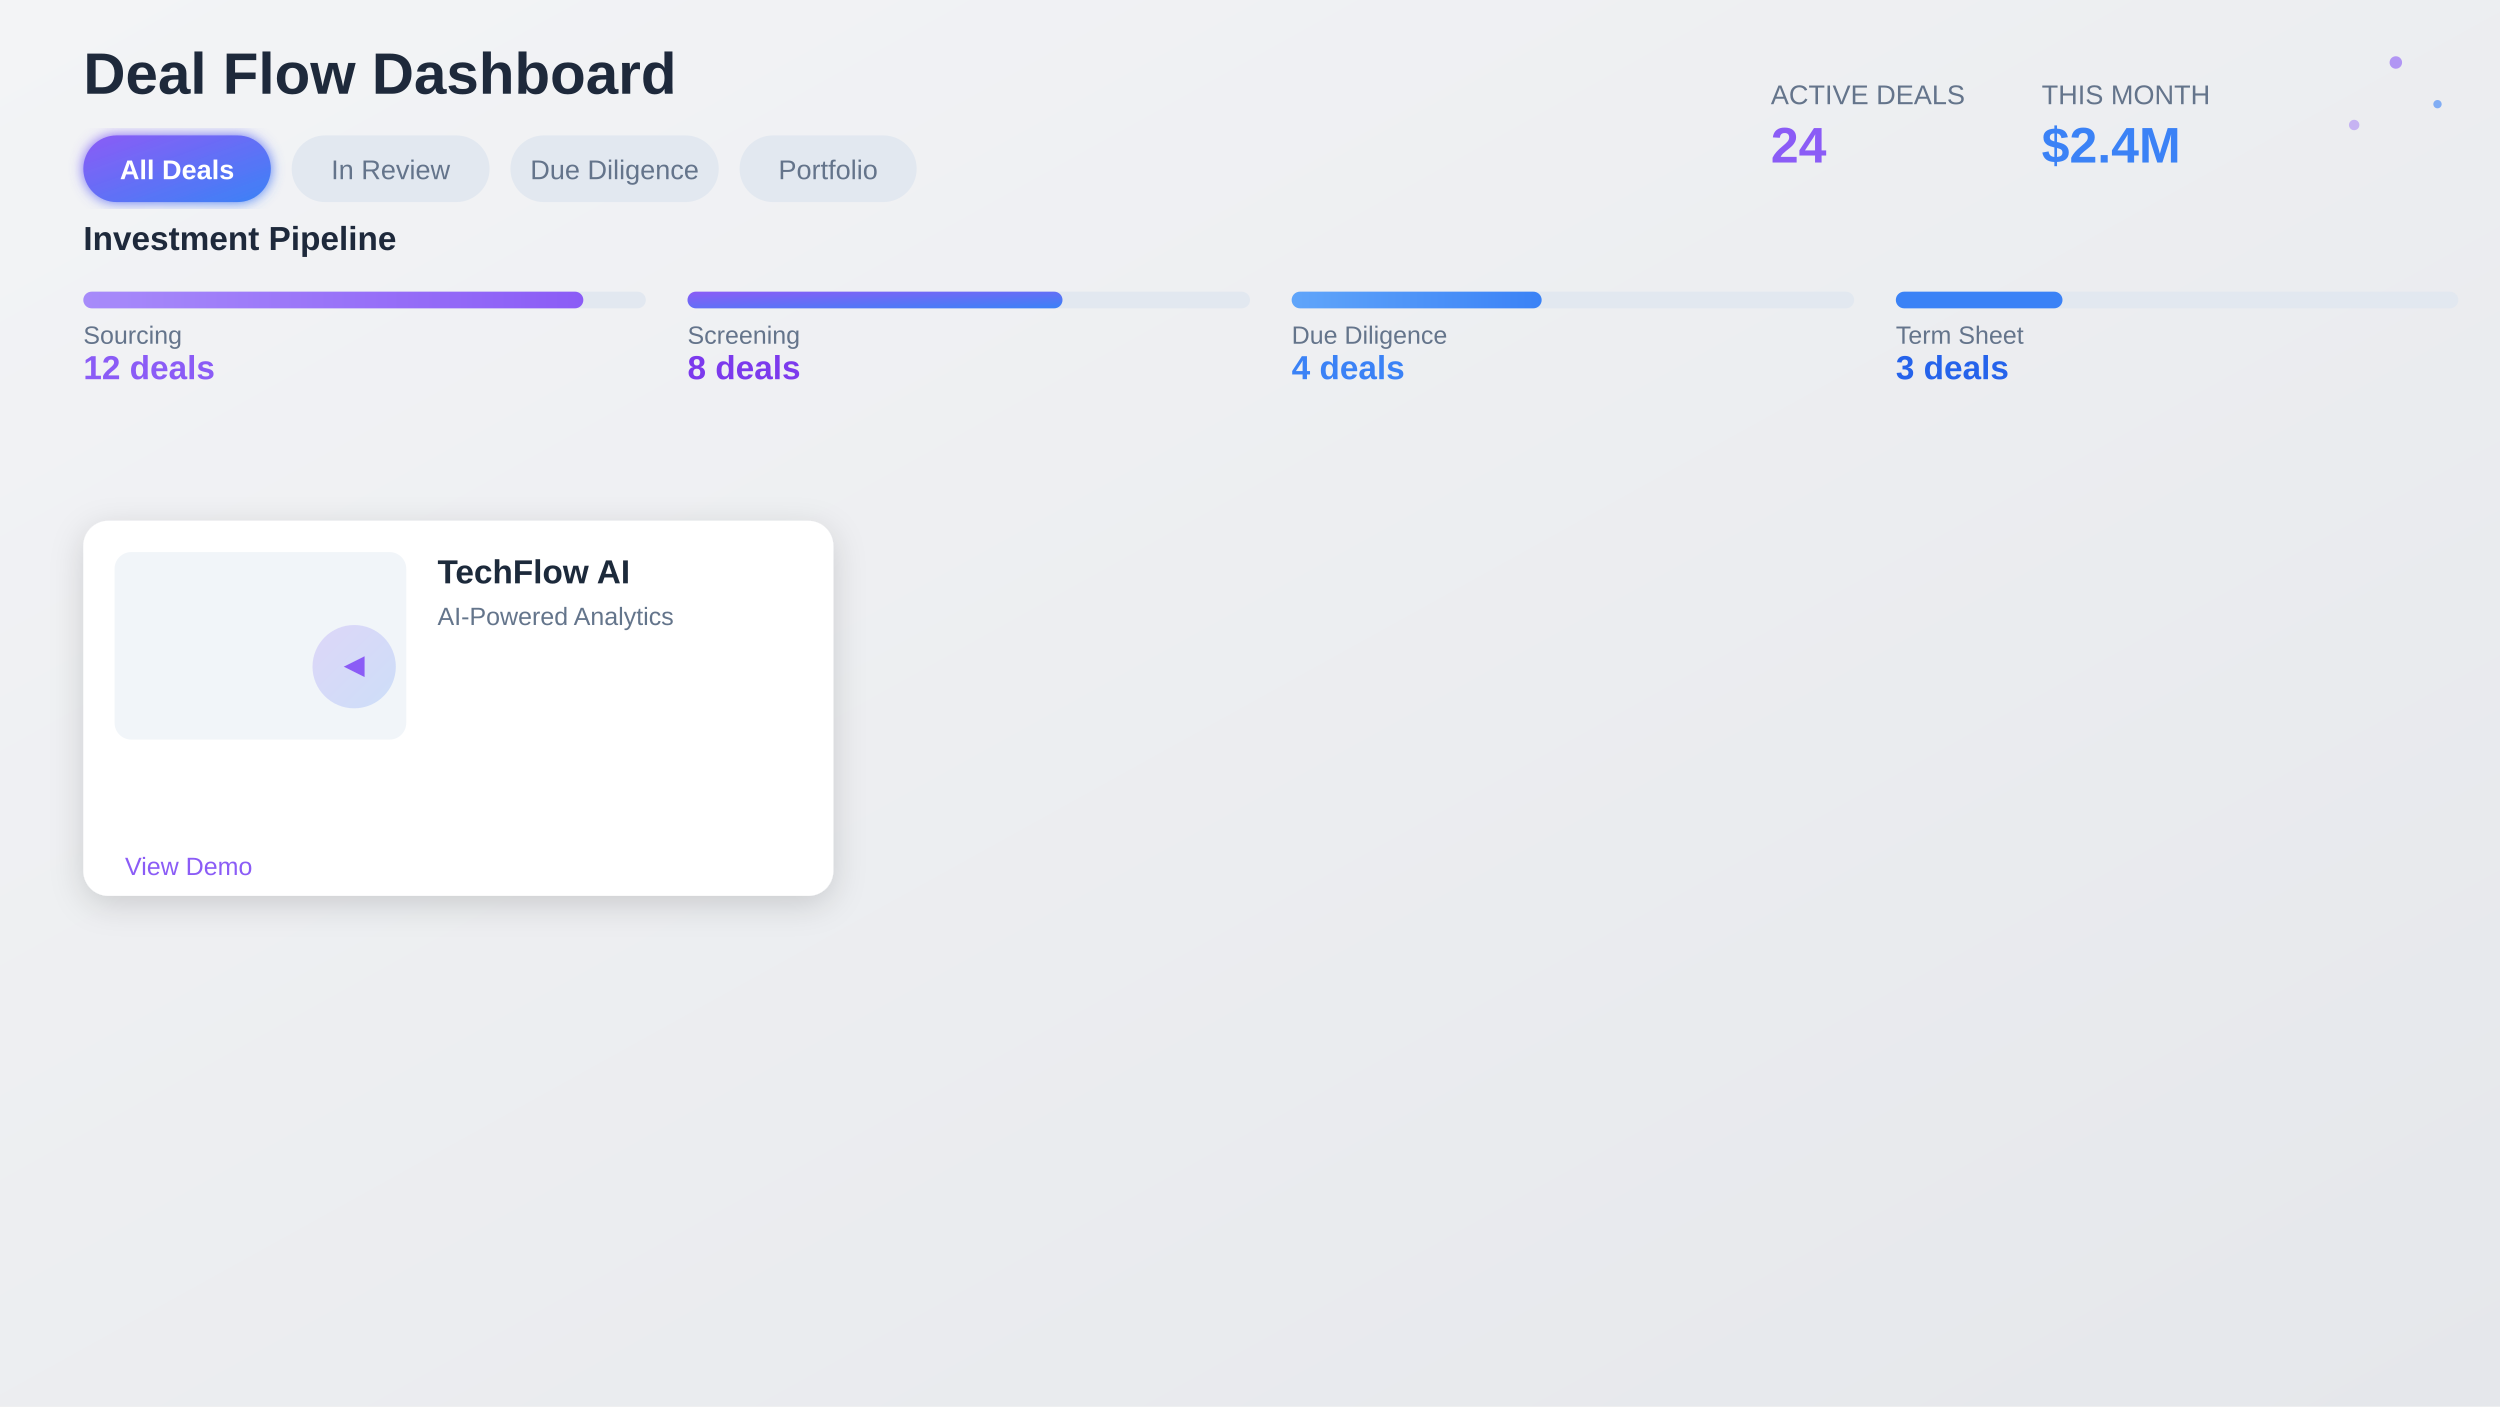
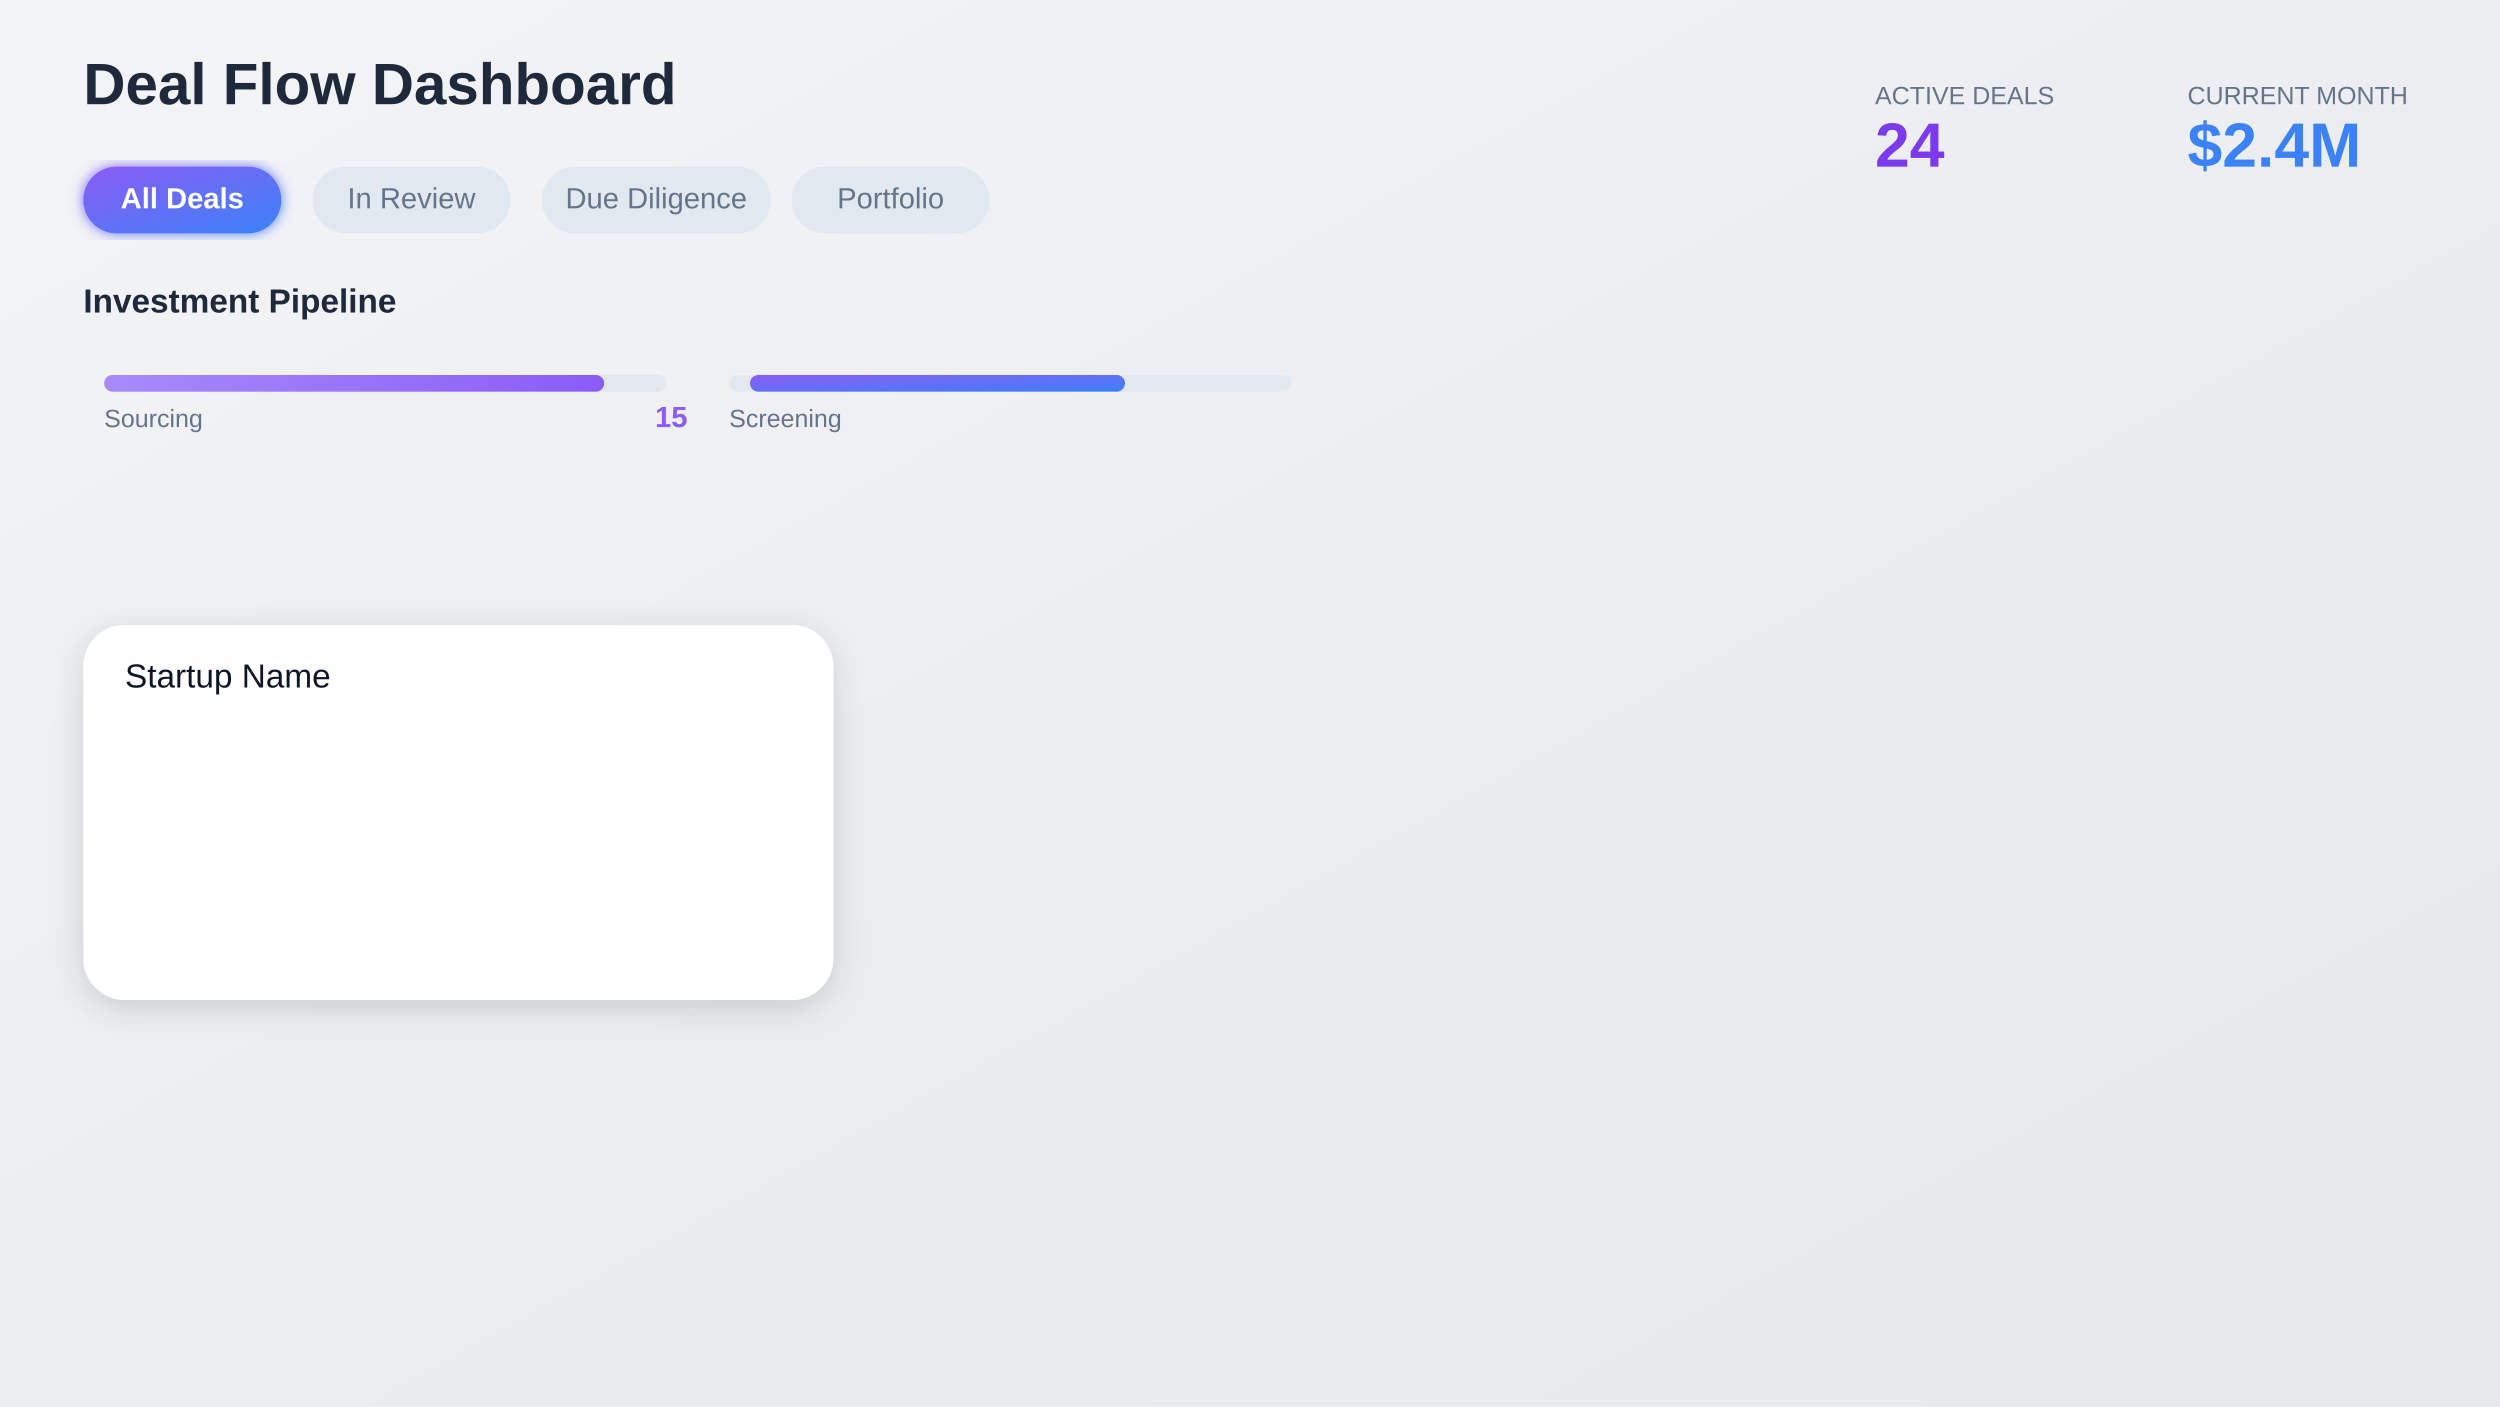
<svg xmlns="http://www.w3.org/2000/svg" viewBox="0 0 1200 675" width="1200" height="675">
  <defs>
    <linearGradient id="purpleBlue" x1="0%" y1="0%" x2="100%" y2="100%">
      <stop offset="0%" style="stop-color:#8b5cf6;stop-opacity:1" />
      <stop offset="100%" style="stop-color:#3b82f6;stop-opacity:1" />
    </linearGradient>
    <linearGradient id="purpleGrad" x1="0%" y1="0%" x2="100%" y2="0%">
      <stop offset="0%" style="stop-color:#a78bfa;stop-opacity:1" />
      <stop offset="100%" style="stop-color:#8b5cf6;stop-opacity:1" />
    </linearGradient>
    <linearGradient id="blueGrad" x1="0%" y1="0%" x2="100%" y2="0%">
      <stop offset="0%" style="stop-color:#60a5fa;stop-opacity:1" />
      <stop offset="100%" style="stop-color:#3b82f6;stop-opacity:1" />
    </linearGradient>
    <linearGradient id="backgroundGradient" x1="0%" y1="0%" x2="100%" y2="100%">
      <stop offset="0%" style="stop-color:#f3f4f6" />
      <stop offset="100%" style="stop-color:#e5e7eb" />
    </linearGradient>
    <filter id="cardShadow" x="-30%" y="-30%" width="160%" height="160%">
      <feGaussianBlur in="SourceAlpha" stdDeviation="8" />
      <feOffset dx="0" dy="4" result="offsetblur" />
      <feComponentTransfer>
        <feFuncA type="linear" slope="0.15" />
      </feComponentTransfer>
      <feMerge>
        <feMergeNode />
        <feMergeNode in="SourceGraphic" />
      </feMerge>
    </filter>
    <filter id="glow">
      <feGaussianBlur stdDeviation="3" result="coloredBlur" />
      <feMerge>
        <feMergeNode in="coloredBlur" />
        <feMergeNode in="SourceGraphic" />
      </feMerge>
    </filter>
  </defs>
  <rect width="1200" height="675" fill="url(#backgroundGradient)" />
  <g id="header">
-     <text x="40" y="45" font-family="Arial, sans-serif" font-size="28" font-weight="bold" fill="#1e293b">
+     <text x="40" y="50" font-family="'Arial', sans-serif" font-size="28" font-weight="bold" fill="#1E293B">
      Deal Flow Dashboard
    </text>
    <g id="filters">
-       <rect x="40" y="65" width="90" height="32" rx="16" fill="url(#purpleBlue)" filter="url(#glow)" />
-       <text x="85" y="86" font-family="Arial, sans-serif" font-size="13" font-weight="600" fill="white" text-anchor="middle">All Deals</text>
-       <rect x="140" y="65" width="95" height="32" rx="16" fill="#e2e8f0" />
-       <text x="187.5" y="86" font-family="Arial, sans-serif" font-size="13" font-weight="500" fill="#64748b" text-anchor="middle">In Review</text>
-       <rect x="245" y="65" width="100" height="32" rx="16" fill="#e2e8f0" />
-       <text x="295" y="86" font-family="Arial, sans-serif" font-size="13" font-weight="500" fill="#64748b" text-anchor="middle">Due Diligence</text>
-       <rect x="355" y="65" width="85" height="32" rx="16" fill="#e2e8f0" />
-       <text x="397.5" y="86" font-family="Arial, sans-serif" font-size="13" font-weight="500" fill="#64748b" text-anchor="middle">Portfolio</text>
-     </g>
-     <g id="stats">
-       <g>
-         <text x="850" y="50" font-family="Arial, sans-serif" font-size="13" fill="#64748b" font-weight="500">ACTIVE DEALS</text>
-         <text x="850" y="78" font-family="Arial, sans-serif" font-size="24" fill="#8b5cf6" font-weight="bold">24</text>
-       </g>
-       <g>
-         <text x="980" y="50" font-family="Arial, sans-serif" font-size="13" fill="#64748b" font-weight="500">THIS MONTH</text>
-         <text x="980" y="78" font-family="Arial, sans-serif" font-size="24" fill="#3b82f6" font-weight="bold">$2.4M</text>
-       </g>
+       <rect x="40" y="80" width="95" height="32" rx="16" fill="url(#purpleBlue)" filter="url(#glow)" />
+       <text x="87.5" y="100" font-family="Arial, sans-serif" font-size="14" font-weight="600" fill="#FFFFFF" text-anchor="middle">All Deals</text>
+       <rect x="150" y="80" width="95" height="32" rx="16" fill="#E2E8F0" />
+       <text x="197.5" y="100" font-family="Arial, sans-serif" font-size="14" font-weight="500" fill="#64748B" text-anchor="middle">In Review</text>
+       <rect x="260" y="80" width="110" height="32" rx="16" fill="#E2E8F0" />
+       <text x="315" y="100" font-family="Arial, sans-serif" font-size="14" font-weight="500" fill="#64748B" text-anchor="middle">Due Diligence</text>
+       <rect x="380" y="80" width="95" height="32" rx="16" fill="#E2E8F0" />
+       <text x="427.5" y="100" font-family="Arial, sans-serif" font-size="14" font-weight="500" fill="#64748B" text-anchor="middle">Portfolio</text>
    </g>
  </g>
-   <g id="pipeline" transform="translate(40, 120)">
-     <text x="0" y="0" font-family="Arial, sans-serif" font-size="16" font-weight="600" fill="#1e293b">Investment Pipeline</text>
-     <g transform="translate(0, 20)">
-       <rect x="0" y="0" width="270" height="8" rx="4" fill="#e2e8f0" />
+   <g>
+     <text x="900" y="50" font-family="Arial, sans-serif" font-size="12" fill="#64748B">ACTIVE DEALS</text>
+     <text x="900" y="80" font-family="Arial, sans-serif" font-size="30" fill="#7C3AED" font-weight="bold">24</text>
+     <text x="1050" y="50" font-family="Arial, sans-serif" font-size="12" fill="#64748B">CURRENT MONTH</text>
+     <text x="1050" y="80" font-family="Arial, sans-serif" font-size="30" fill="#3B82F6" font-weight="bold">$2.4M</text>
+   </g>
+   <g transform="translate(40, 150)">
+     <text x="0" y="0" font-family="Arial, sans-serif" font-size="16" font-weight="600" fill="#1E293B">Investment Pipeline</text>
+     <g transform="translate(10, 30)">
+       <rect x="0" y="0" width="270" height="8" rx="4" fill="#E2E8F0" />
      <rect x="0" y="0" width="240" height="8" rx="4" fill="url(#purpleGrad)" />
-       <text x="0" y="25" font-family="Arial, sans-serif" font-size="12" fill="#64748b">Sourcing</text>
-       <text x="0" y="42" font-family="Arial, sans-serif" font-size="16" font-weight="600" fill="#8b5cf6">12 deals</text>
-       <rect x="290" y="0" width="270" height="8" rx="4" fill="#e2e8f0" />
-       <rect x="290" y="0" width="180" height="8" rx="4" fill="url(#purpleBlue)" />
-       <text x="290" y="25" font-family="Arial, sans-serif" font-size="12" fill="#64748b">Screening</text>
-       <text x="290" y="42" font-family="Arial, sans-serif" font-size="16" font-weight="600" fill="#7c3aed">8 deals</text>
-       <rect x="580" y="0" width="270" height="8" rx="4" fill="#e2e8f0" />
-       <rect x="580" y="0" width="120" height="8" rx="4" fill="url(#blueGrad)" />
-       <text x="580" y="25" font-family="Arial, sans-serif" font-size="12" fill="#64748b">Due Diligence</text>
-       <text x="580" y="42" font-family="Arial, sans-serif" font-size="16" font-weight="600" fill="#3b82f6">4 deals</text>
-       <rect x="870" y="0" width="270" height="8" rx="4" fill="#e2e8f0" />
-       <rect x="870" y="0" width="80" height="8" rx="4" fill="#3b82f6" />
-       <text x="870" y="25" font-family="Arial, sans-serif" font-size="12" fill="#64748b">Term Sheet</text>
-       <text x="870" y="42" font-family="Arial, sans-serif" font-size="16" font-weight="600" fill="#2563eb">3 deals</text>
+       <text x="0" y="25" font-family="Arial, sans-serif" font-size="12" fill="#64748B">Sourcing</text>
+       <text x="280" y="25" font-family="Arial, sans-serif" font-size="14" font-weight="600" fill="#8B5CF6" text-anchor="end">15</text>
+       <rect x="300" y="0" width="270" height="8" rx="4" fill="#E2E8F0" />
+       <rect x="310" y="0" width="180" height="8" rx="4" fill="url(#purpleBlue)" />
+       <text x="300" y="25" font-family="Arial, sans-serif" font-size="12" fill="#64748B">Screening</text>
    </g>
  </g>
-   <g id="startupCards" transform="translate(40, 250)">
-     <g filter="url(#cardShadow)">
-       <rect x="0" y="0" width="360" height="180" rx="12" fill="white" />
-       <rect x="15" y="15" width="140" height="90" rx="8" fill="#f1f5f9" />
-       <circle cx="130" cy="70" r="20" fill="url(#purpleBlue)" opacity="0.2" />
-       <path d="M125 70 L135 65 L135 75 Z" fill="#8b5cf6" />
-       <text x="170" y="30" font-family="Arial, sans-serif" font-size="16" font-weight="600" fill="#1e293b">TechFlow AI</text>
-       <text x="170" y="50" font-family="Arial, sans-serif" font-size="12" fill="#64748b">AI-Powered Analytics</text>
-       <text x="20" y="170" font-family="Arial, sans-serif" font-size="12" fill="#8b5cf6">View Demo</text>
-     </g>
+   <g filter="url(#cardShadow)" transform="translate(40, 300)">
+     <rect x="0" y="0" width="360" height="180" rx="20" fill="#FFFFFF" />
+     <text x="20" y="30" font-family="Arial, sans-serif" font-size="16" fill="#111827">Startup Name</text>
  </g>
-   <circle cx="1150" cy="30" r="3" fill="#8b5cf6" opacity="0.6" />
-   <circle cx="1170" cy="50" r="2" fill="#3b82f6" opacity="0.6" />
-   <circle cx="1130" cy="60" r="2.5" fill="#8b5cf6" opacity="0.4" />
</svg>
